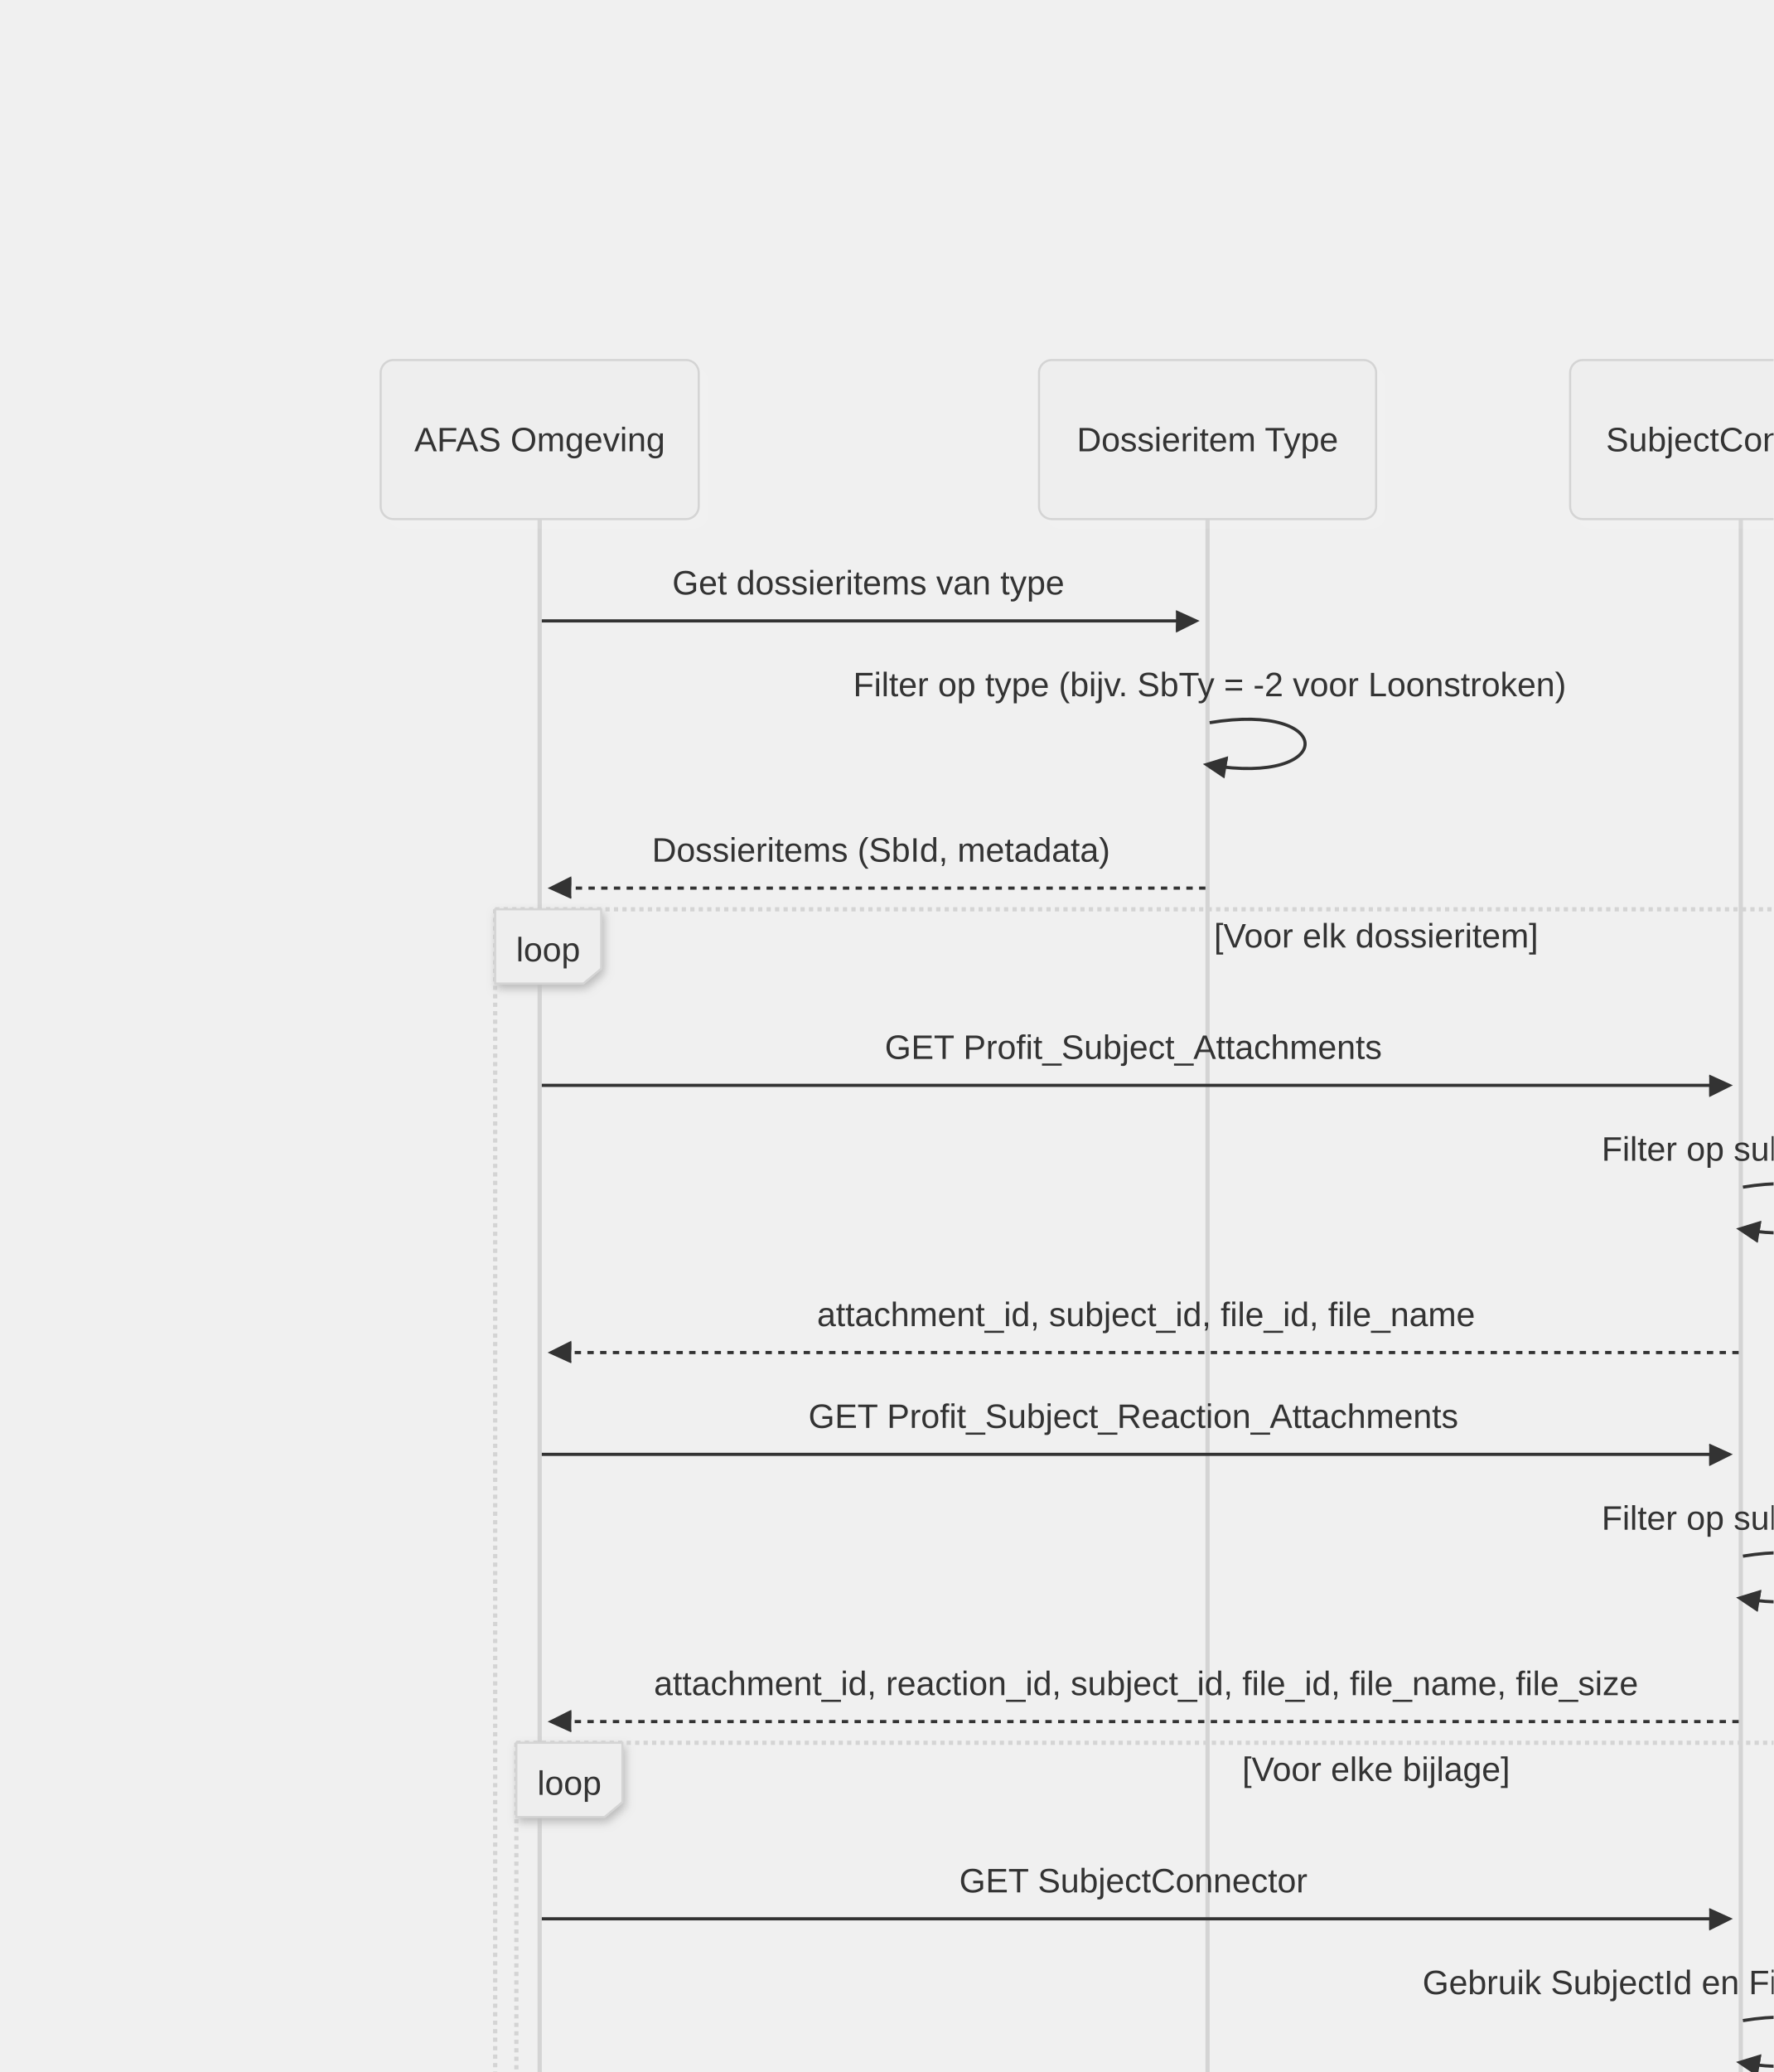
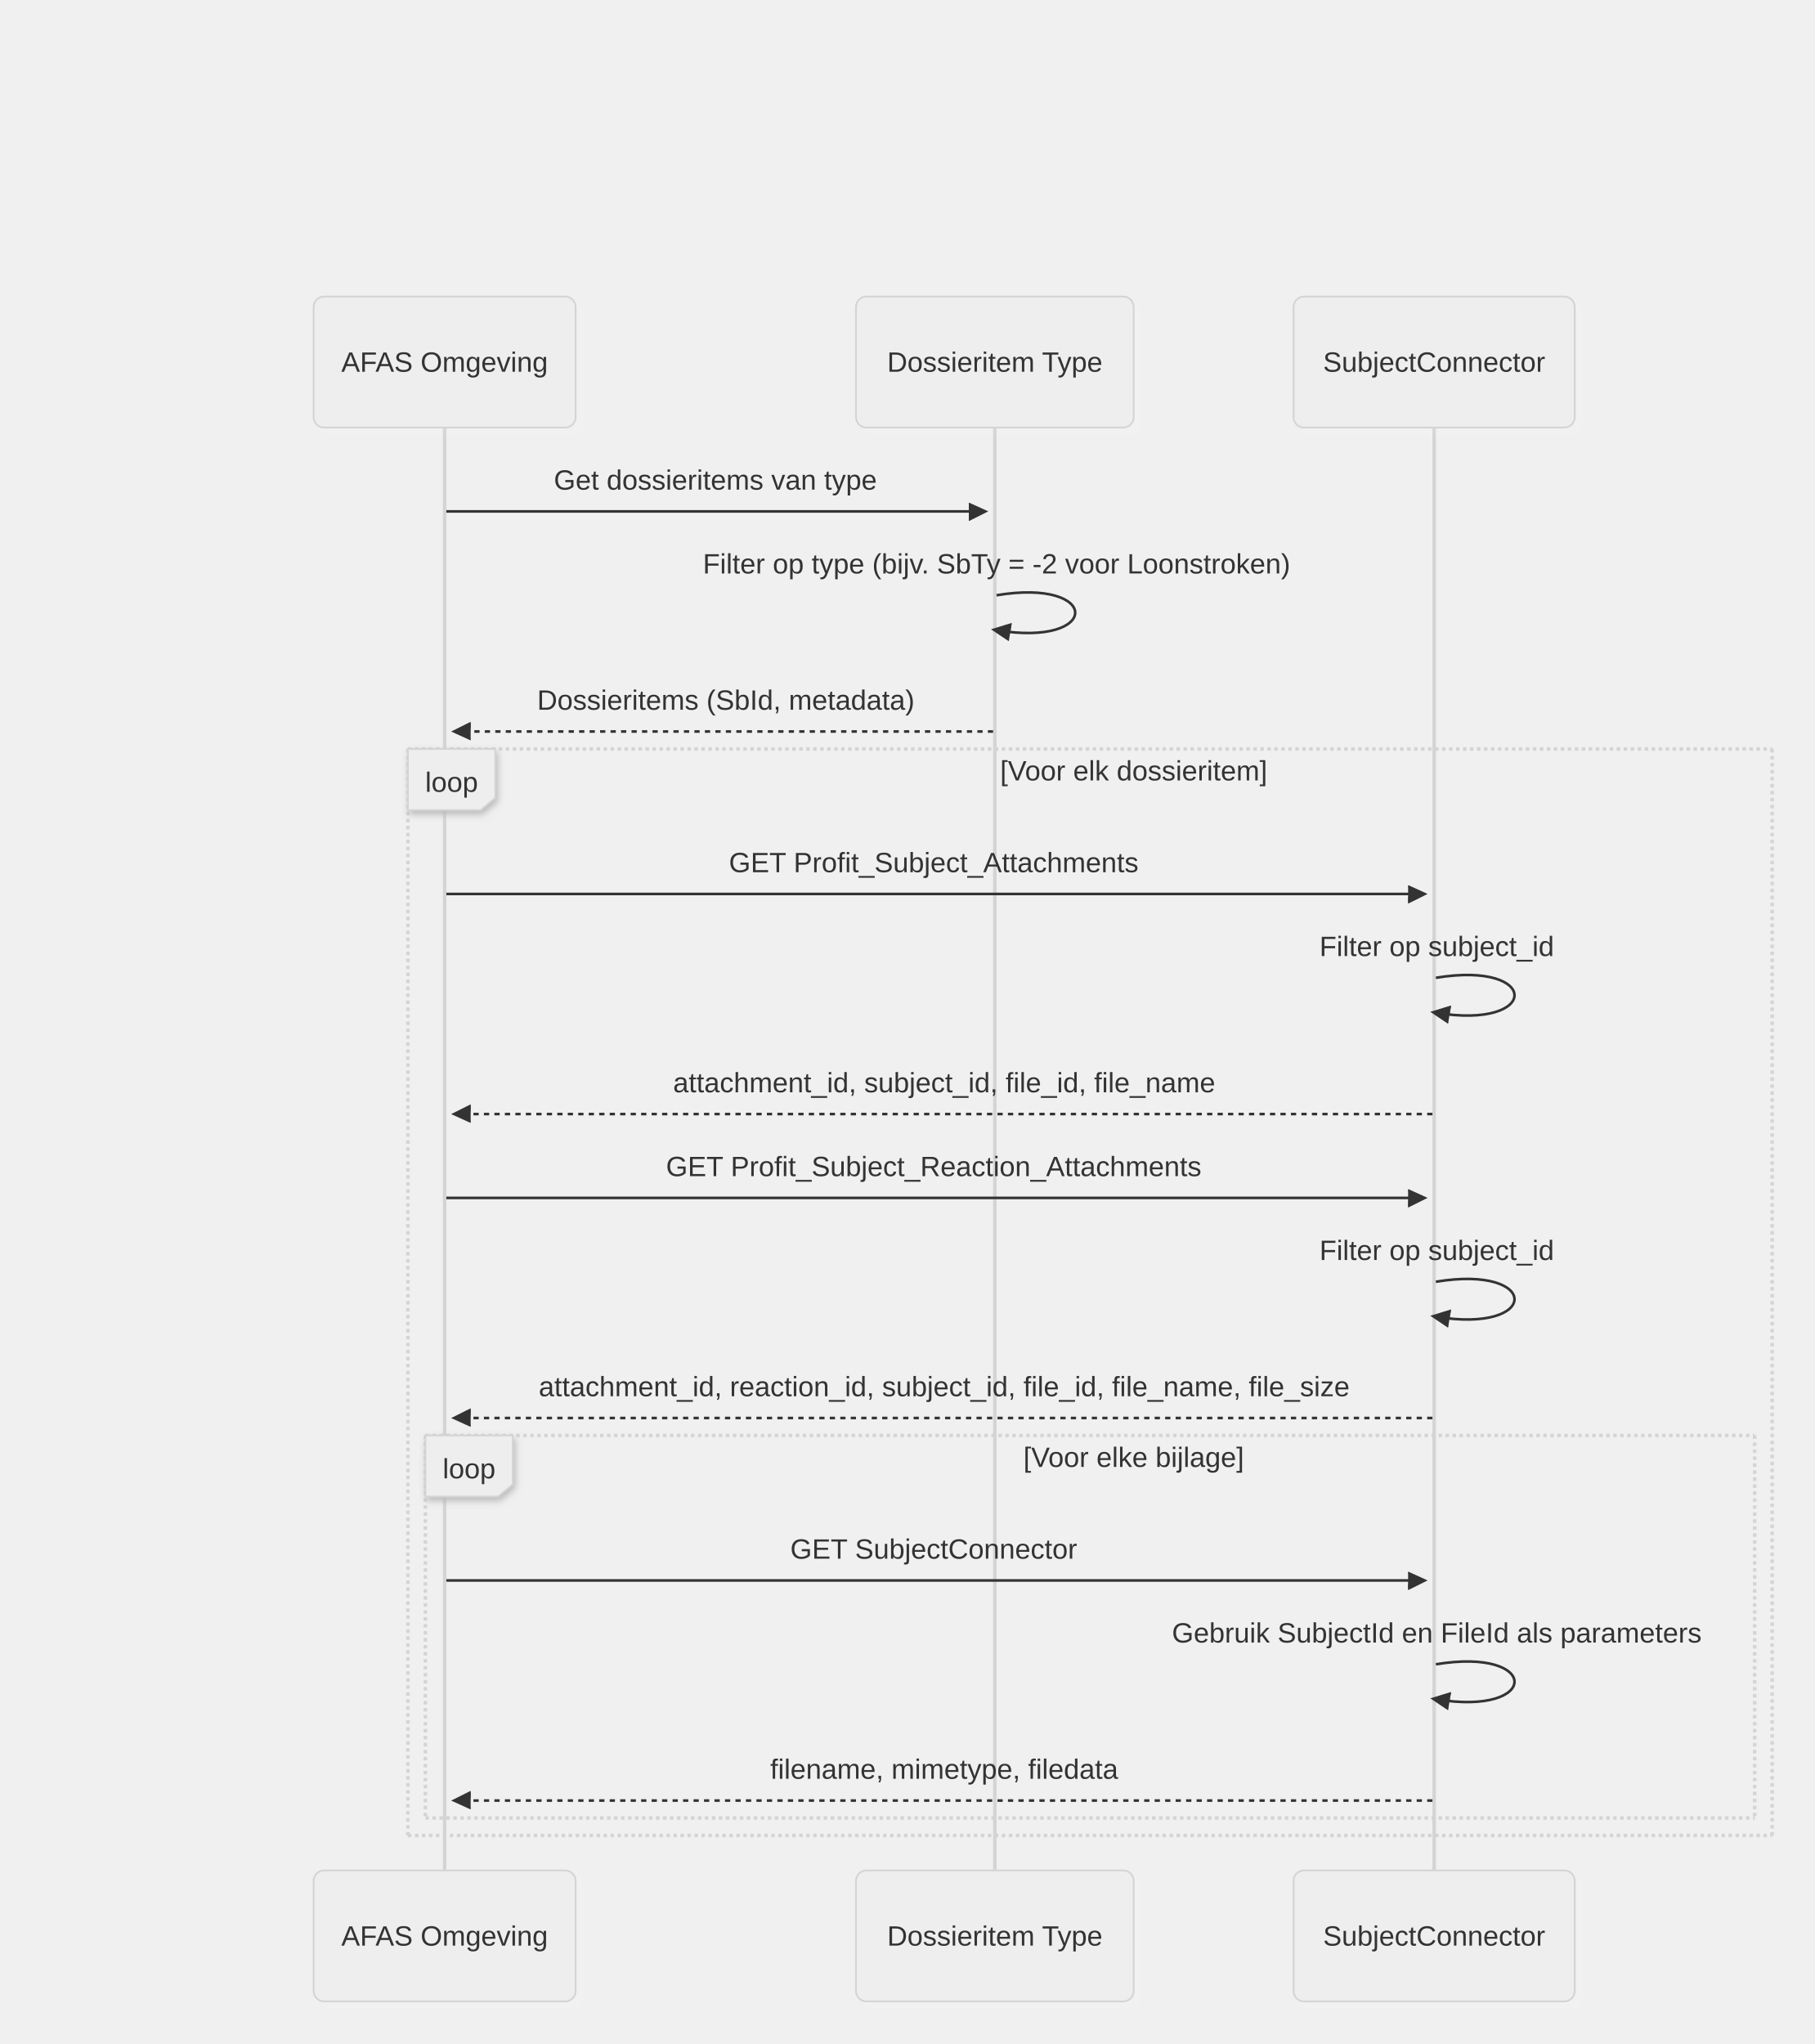
- <svg xmlns="http://www.w3.org/2000/svg" id="graph-22" width="100%" style="overflow: hidden; max-width: 100%; touch-action: none; user-select: none; -webkit-user-drag: none; -webkit-tap-highlight-color: rgba(0, 0, 0, 0); background-color: rgb(255, 255, 255);" role="graphics-document document" aria-roledescription="sequence" height="100%">
+ <svg xmlns="http://www.w3.org/2000/svg" id="graph-22" width="887" height="999" viewBox="0 0 887 999" style="overflow: hidden; max-width: 100%; height: auto; touch-action: none; user-select: none; -webkit-user-drag: none; -webkit-tap-highlight-color: rgba(0, 0, 0, 0); background-color: rgb(255, 255, 255);" role="graphics-document document" aria-roledescription="sequence">
  <defs>
    <symbol id="graph-22-computer" width="24" height="24">
      <path transform="scale(.5)" d="M2 2v13h20v-13h-20zm18 11h-16v-9h16v9zm-10.228 6l.466-1h3.524l.467 1h-4.457zm14.228 3h-24l2-6h2.104l-1.33 4h18.45l-1.297-4h2.073l2 6zm-5-10h-14v-7h14v7z" />
    </symbol>
  </defs>
  <defs>
    <symbol id="graph-22-database" fill-rule="evenodd" clip-rule="evenodd">
      <path transform="scale(.5)" d="M12.258.001l.256.004.255.005.253.008.251.01.249.012.247.015.246.016.242.019.241.02.239.023.236.024.233.027.231.028.229.031.225.032.223.034.22.036.217.038.214.04.211.041.208.043.205.045.201.046.198.048.194.05.191.051.187.053.183.054.18.056.175.057.172.059.168.06.163.061.16.063.155.064.15.066.074.033.073.033.071.034.07.034.069.035.068.035.067.035.066.035.064.036.064.036.062.036.06.036.06.037.058.037.058.037.055.038.055.038.053.038.052.038.051.039.05.039.048.039.047.039.045.04.044.04.043.04.041.04.04.041.039.041.037.041.036.041.034.041.033.042.032.042.03.042.029.042.027.042.026.043.024.043.023.043.021.043.02.043.018.044.017.043.015.044.013.044.012.044.011.045.009.044.007.045.006.045.004.045.002.045.001.045v17l-.001.045-.002.045-.004.045-.006.045-.007.045-.009.044-.011.045-.012.044-.013.044-.015.044-.017.043-.018.044-.02.043-.021.043-.023.043-.024.043-.026.043-.027.042-.029.042-.03.042-.032.042-.033.042-.034.041-.036.041-.037.041-.039.041-.04.041-.041.04-.043.04-.044.04-.045.04-.047.039-.048.039-.05.039-.051.039-.052.038-.053.038-.055.038-.055.038-.058.037-.058.037-.06.037-.06.036-.062.036-.064.036-.064.036-.066.035-.067.035-.068.035-.069.035-.07.034-.071.034-.073.033-.074.033-.15.066-.155.064-.16.063-.163.061-.168.06-.172.059-.175.057-.18.056-.183.054-.187.053-.191.051-.194.05-.198.048-.201.046-.205.045-.208.043-.211.041-.214.04-.217.038-.22.036-.223.034-.225.032-.229.031-.231.028-.233.027-.236.024-.239.023-.241.02-.242.019-.246.016-.247.015-.249.012-.251.01-.253.008-.255.005-.256.004-.258.001-.258-.001-.256-.004-.255-.005-.253-.008-.251-.01-.249-.012-.247-.015-.245-.016-.243-.019-.241-.02-.238-.023-.236-.024-.234-.027-.231-.028-.228-.031-.226-.032-.223-.034-.22-.036-.217-.038-.214-.04-.211-.041-.208-.043-.204-.045-.201-.046-.198-.048-.195-.05-.19-.051-.187-.053-.184-.054-.179-.056-.176-.057-.172-.059-.167-.06-.164-.061-.159-.063-.155-.064-.151-.066-.074-.033-.072-.033-.072-.034-.07-.034-.069-.035-.068-.035-.067-.035-.066-.035-.064-.036-.063-.036-.062-.036-.061-.036-.06-.037-.058-.037-.057-.037-.056-.038-.055-.038-.053-.038-.052-.038-.051-.039-.049-.039-.049-.039-.046-.039-.046-.04-.044-.04-.043-.04-.041-.04-.04-.041-.039-.041-.037-.041-.036-.041-.034-.041-.033-.042-.032-.042-.03-.042-.029-.042-.027-.042-.026-.043-.024-.043-.023-.043-.021-.043-.02-.043-.018-.044-.017-.043-.015-.044-.013-.044-.012-.044-.011-.045-.009-.044-.007-.045-.006-.045-.004-.045-.002-.045-.001-.045v-17l.001-.045.002-.045.004-.045.006-.045.007-.045.009-.044.011-.045.012-.044.013-.044.015-.044.017-.043.018-.044.02-.043.021-.043.023-.043.024-.043.026-.043.027-.042.029-.042.03-.042.032-.042.033-.042.034-.041.036-.041.037-.041.039-.041.04-.041.041-.04.043-.04.044-.04.046-.04.046-.039.049-.039.049-.039.051-.039.052-.038.053-.038.055-.038.056-.038.057-.037.058-.037.06-.037.061-.036.062-.036.063-.036.064-.036.066-.035.067-.035.068-.035.069-.035.07-.034.072-.034.072-.033.074-.033.151-.066.155-.064.159-.063.164-.061.167-.06.172-.059.176-.057.179-.056.184-.054.187-.053.19-.051.195-.05.198-.048.201-.046.204-.045.208-.043.211-.041.214-.04.217-.038.22-.036.223-.034.226-.032.228-.031.231-.028.234-.027.236-.024.238-.023.241-.02.243-.019.245-.016.247-.015.249-.012.251-.01.253-.008.255-.005.256-.004.258-.001.258.001zm-9.258 20.499v.01l.001.021.003.021.004.022.005.021.006.022.007.022.009.023.01.022.011.023.012.023.013.023.015.023.016.024.017.023.018.024.019.024.021.024.022.025.023.024.024.025.052.049.056.05.061.051.066.051.07.051.075.051.079.052.084.052.088.052.092.052.097.052.102.051.105.052.11.052.114.051.119.051.123.051.127.05.131.05.135.05.139.048.144.049.147.047.152.047.155.047.16.045.163.045.167.043.171.043.176.041.178.041.183.039.187.039.19.037.194.035.197.035.202.033.204.031.209.03.212.029.216.027.219.025.222.024.226.021.23.02.233.018.236.016.24.015.243.012.246.01.249.008.253.005.256.004.259.001.26-.001.257-.004.254-.005.25-.008.247-.011.244-.012.241-.014.237-.016.233-.018.231-.021.226-.021.224-.024.22-.026.216-.027.212-.028.21-.031.205-.031.202-.034.198-.034.194-.036.191-.037.187-.039.183-.04.179-.04.175-.042.172-.043.168-.044.163-.045.16-.046.155-.046.152-.047.148-.048.143-.049.139-.049.136-.05.131-.05.126-.05.123-.051.118-.052.114-.051.11-.052.106-.052.101-.052.096-.052.092-.052.088-.053.083-.051.079-.052.074-.052.07-.051.065-.051.06-.051.056-.05.051-.05.023-.024.023-.025.021-.024.02-.024.019-.024.018-.024.017-.024.015-.023.014-.024.013-.023.012-.023.01-.023.01-.022.008-.022.006-.022.006-.022.004-.022.004-.021.001-.021.001-.021v-4.127l-.077.055-.08.053-.083.054-.085.053-.087.052-.09.052-.093.051-.095.05-.097.05-.1.049-.102.049-.105.048-.106.047-.109.047-.111.046-.114.045-.115.045-.118.044-.12.043-.122.042-.124.042-.126.041-.128.04-.13.04-.132.038-.134.038-.135.037-.138.037-.139.035-.142.035-.143.034-.144.033-.147.032-.148.031-.15.03-.151.03-.153.029-.154.027-.156.027-.158.026-.159.025-.161.024-.162.023-.163.022-.165.021-.166.02-.167.019-.169.018-.169.017-.171.016-.173.015-.173.014-.175.013-.175.012-.177.011-.178.01-.179.008-.179.008-.181.006-.182.005-.182.004-.184.003-.184.002h-.37l-.184-.002-.184-.003-.182-.004-.182-.005-.181-.006-.179-.008-.179-.008-.178-.01-.176-.011-.176-.012-.175-.013-.173-.014-.172-.015-.171-.016-.17-.017-.169-.018-.167-.019-.166-.02-.165-.021-.163-.022-.162-.023-.161-.024-.159-.025-.157-.026-.156-.027-.155-.027-.153-.029-.151-.03-.15-.03-.148-.031-.146-.032-.145-.033-.143-.034-.141-.035-.14-.035-.137-.037-.136-.037-.134-.038-.132-.038-.13-.04-.128-.04-.126-.041-.124-.042-.122-.042-.12-.044-.117-.043-.116-.045-.113-.045-.112-.046-.109-.047-.106-.047-.105-.048-.102-.049-.1-.049-.097-.05-.095-.05-.093-.052-.09-.051-.087-.052-.085-.053-.083-.054-.08-.054-.077-.054v4.127zm0-5.654v.011l.001.021.003.021.004.021.005.022.006.022.007.022.009.022.01.022.011.023.012.023.013.023.015.024.016.023.017.024.018.024.019.024.021.024.022.024.023.025.024.024.052.05.056.05.061.05.066.051.07.051.075.052.079.051.084.052.088.052.092.052.097.052.102.052.105.052.11.051.114.051.119.052.123.05.127.051.131.05.135.049.139.049.144.048.147.048.152.047.155.046.16.045.163.045.167.044.171.042.176.042.178.04.183.04.187.038.19.037.194.036.197.034.202.033.204.032.209.03.212.028.216.027.219.025.222.024.226.022.23.02.233.018.236.016.24.014.243.012.246.01.249.008.253.006.256.003.259.001.26-.001.257-.003.254-.006.25-.008.247-.01.244-.012.241-.015.237-.016.233-.018.231-.02.226-.022.224-.024.22-.025.216-.027.212-.029.21-.03.205-.032.202-.033.198-.035.194-.036.191-.037.187-.039.183-.039.179-.041.175-.042.172-.043.168-.044.163-.045.16-.045.155-.047.152-.047.148-.048.143-.048.139-.05.136-.049.131-.05.126-.051.123-.051.118-.051.114-.052.11-.052.106-.052.101-.052.096-.052.092-.052.088-.052.083-.052.079-.052.074-.051.07-.052.065-.051.06-.05.056-.051.051-.049.023-.025.023-.024.021-.025.02-.024.019-.024.018-.024.017-.024.015-.023.014-.023.013-.024.012-.022.01-.023.01-.023.008-.022.006-.022.006-.022.004-.021.004-.022.001-.021.001-.021v-4.139l-.077.054-.08.054-.083.054-.085.052-.087.053-.09.051-.093.051-.095.051-.097.05-.1.049-.102.049-.105.048-.106.047-.109.047-.111.046-.114.045-.115.044-.118.044-.12.044-.122.042-.124.042-.126.041-.128.04-.13.039-.132.039-.134.038-.135.037-.138.036-.139.036-.142.035-.143.033-.144.033-.147.033-.148.031-.15.03-.151.03-.153.028-.154.028-.156.027-.158.026-.159.025-.161.024-.162.023-.163.022-.165.021-.166.02-.167.019-.169.018-.169.017-.171.016-.173.015-.173.014-.175.013-.175.012-.177.011-.178.009-.179.009-.179.007-.181.007-.182.005-.182.004-.184.003-.184.002h-.37l-.184-.002-.184-.003-.182-.004-.182-.005-.181-.007-.179-.007-.179-.009-.178-.009-.176-.011-.176-.012-.175-.013-.173-.014-.172-.015-.171-.016-.17-.017-.169-.018-.167-.019-.166-.02-.165-.021-.163-.022-.162-.023-.161-.024-.159-.025-.157-.026-.156-.027-.155-.028-.153-.028-.151-.03-.15-.03-.148-.031-.146-.033-.145-.033-.143-.033-.141-.035-.14-.036-.137-.036-.136-.037-.134-.038-.132-.039-.13-.039-.128-.04-.126-.041-.124-.042-.122-.043-.12-.043-.117-.044-.116-.044-.113-.046-.112-.046-.109-.046-.106-.047-.105-.048-.102-.049-.1-.049-.097-.05-.095-.051-.093-.051-.09-.051-.087-.053-.085-.052-.083-.054-.08-.054-.077-.054v4.139zm0-5.666v.011l.001.02.003.022.004.021.005.022.006.021.007.022.009.023.01.022.011.023.012.023.013.023.015.023.016.024.017.024.018.023.019.024.021.025.022.024.023.024.024.025.052.05.056.05.061.05.066.051.07.051.075.052.079.051.084.052.088.052.092.052.097.052.102.052.105.051.11.052.114.051.119.051.123.051.127.05.131.05.135.05.139.049.144.048.147.048.152.047.155.046.16.045.163.045.167.043.171.043.176.042.178.04.183.04.187.038.19.037.194.036.197.034.202.033.204.032.209.03.212.028.216.027.219.025.222.024.226.021.23.02.233.018.236.017.24.014.243.012.246.01.249.008.253.006.256.003.259.001.26-.001.257-.003.254-.006.25-.008.247-.01.244-.013.241-.014.237-.016.233-.018.231-.02.226-.022.224-.024.22-.025.216-.027.212-.029.21-.03.205-.032.202-.033.198-.035.194-.036.191-.037.187-.039.183-.039.179-.041.175-.042.172-.043.168-.044.163-.045.16-.045.155-.047.152-.047.148-.048.143-.049.139-.049.136-.049.131-.051.126-.05.123-.051.118-.052.114-.051.11-.052.106-.052.101-.052.096-.052.092-.052.088-.052.083-.052.079-.052.074-.052.07-.051.065-.051.06-.051.056-.05.051-.049.023-.025.023-.025.021-.024.02-.024.019-.024.018-.024.017-.024.015-.023.014-.024.013-.023.012-.023.01-.022.01-.023.008-.022.006-.022.006-.022.004-.022.004-.021.001-.021.001-.021v-4.153l-.077.054-.08.054-.083.053-.085.053-.087.053-.09.051-.093.051-.095.051-.097.05-.1.049-.102.048-.105.048-.106.048-.109.046-.111.046-.114.046-.115.044-.118.044-.12.043-.122.043-.124.042-.126.041-.128.04-.13.039-.132.039-.134.038-.135.037-.138.036-.139.036-.142.034-.143.034-.144.033-.147.032-.148.032-.15.03-.151.03-.153.028-.154.028-.156.027-.158.026-.159.024-.161.024-.162.023-.163.023-.165.021-.166.02-.167.019-.169.018-.169.017-.171.016-.173.015-.173.014-.175.013-.175.012-.177.01-.178.01-.179.009-.179.007-.181.006-.182.006-.182.004-.184.003-.184.001-.185.001-.185-.001-.184-.001-.184-.003-.182-.004-.182-.006-.181-.006-.179-.007-.179-.009-.178-.01-.176-.01-.176-.012-.175-.013-.173-.014-.172-.015-.171-.016-.17-.017-.169-.018-.167-.019-.166-.02-.165-.021-.163-.023-.162-.023-.161-.024-.159-.024-.157-.026-.156-.027-.155-.028-.153-.028-.151-.03-.15-.03-.148-.032-.146-.032-.145-.033-.143-.034-.141-.034-.14-.036-.137-.036-.136-.037-.134-.038-.132-.039-.13-.039-.128-.041-.126-.041-.124-.041-.122-.043-.12-.043-.117-.044-.116-.044-.113-.046-.112-.046-.109-.046-.106-.048-.105-.048-.102-.048-.1-.05-.097-.049-.095-.051-.093-.051-.09-.052-.087-.052-.085-.053-.083-.053-.08-.054-.077-.054v4.153zm8.74-8.179l-.257.004-.254.005-.25.008-.247.011-.244.012-.241.014-.237.016-.233.018-.231.021-.226.022-.224.023-.22.026-.216.027-.212.028-.21.031-.205.032-.202.033-.198.034-.194.036-.191.038-.187.038-.183.04-.179.041-.175.042-.172.043-.168.043-.163.045-.16.046-.155.046-.152.048-.148.048-.143.048-.139.049-.136.05-.131.05-.126.051-.123.051-.118.051-.114.052-.11.052-.106.052-.101.052-.096.052-.092.052-.088.052-.083.052-.079.052-.074.051-.07.052-.065.051-.06.05-.056.05-.051.05-.023.025-.023.024-.021.024-.02.025-.019.024-.018.024-.017.023-.015.024-.014.023-.013.023-.012.023-.01.023-.01.022-.008.022-.006.023-.006.021-.004.022-.004.021-.001.021-.001.021.001.021.001.021.004.021.004.022.006.021.006.023.008.022.01.022.01.023.012.023.013.023.014.023.015.024.017.023.018.024.019.024.02.025.021.024.023.024.023.025.051.05.056.05.06.05.065.051.07.052.074.051.079.052.083.052.088.052.092.052.096.052.101.052.106.052.11.052.114.052.118.051.123.051.126.051.131.05.136.05.139.049.143.048.148.048.152.048.155.046.16.046.163.045.168.043.172.043.175.042.179.041.183.04.187.038.191.038.194.036.198.034.202.033.205.032.21.031.212.028.216.027.22.026.224.023.226.022.231.021.233.018.237.016.241.014.244.012.247.011.25.008.254.005.257.004.26.001.26-.001.257-.004.254-.005.25-.008.247-.011.244-.012.241-.014.237-.016.233-.018.231-.021.226-.022.224-.023.22-.026.216-.027.212-.028.21-.031.205-.032.202-.033.198-.034.194-.036.191-.038.187-.038.183-.04.179-.041.175-.042.172-.043.168-.043.163-.045.16-.046.155-.046.152-.048.148-.048.143-.048.139-.049.136-.05.131-.05.126-.051.123-.051.118-.051.114-.052.11-.052.106-.052.101-.052.096-.052.092-.052.088-.052.083-.052.079-.052.074-.051.07-.052.065-.051.06-.05.056-.05.051-.05.023-.025.023-.024.021-.024.02-.025.019-.024.018-.024.017-.023.015-.024.014-.023.013-.023.012-.023.01-.023.01-.022.008-.022.006-.023.006-.021.004-.022.004-.021.001-.021.001-.021-.001-.021-.001-.021-.004-.021-.004-.022-.006-.021-.006-.023-.008-.022-.01-.022-.01-.023-.012-.023-.013-.023-.014-.023-.015-.024-.017-.023-.018-.024-.019-.024-.02-.025-.021-.024-.023-.024-.023-.025-.051-.05-.056-.05-.06-.05-.065-.051-.07-.052-.074-.051-.079-.052-.083-.052-.088-.052-.092-.052-.096-.052-.101-.052-.106-.052-.11-.052-.114-.052-.118-.051-.123-.051-.126-.051-.131-.05-.136-.05-.139-.049-.143-.048-.148-.048-.152-.048-.155-.046-.16-.046-.163-.045-.168-.043-.172-.043-.175-.042-.179-.041-.183-.04-.187-.038-.191-.038-.194-.036-.198-.034-.202-.033-.205-.032-.21-.031-.212-.028-.216-.027-.22-.026-.224-.023-.226-.022-.231-.021-.233-.018-.237-.016-.241-.014-.244-.012-.247-.011-.25-.008-.254-.005-.257-.004-.26-.001-.26.001z" />
    </symbol>
  </defs>
  <defs>
    <symbol id="graph-22-clock" width="24" height="24">
      <path transform="scale(.5)" d="M12 2c5.514 0 10 4.486 10 10s-4.486 10-10 10-10-4.486-10-10 4.486-10 10-10zm0-2c-6.627 0-12 5.373-12 12s5.373 12 12 12 12-5.373 12-12-5.373-12-12-12zm5.848 12.459c.202.038.202.333.001.372-1.907.361-6.045 1.111-6.547 1.111-.719 0-1.301-.582-1.301-1.301 0-.512.77-5.447 1.125-7.445.034-.192.312-.181.343.014l.985 6.238 5.394 1.011z" />
    </symbol>
  </defs>
  <defs>
    <marker id="graph-22-arrowhead" refX="7.9" refY="5" markerUnits="userSpaceOnUse" markerWidth="12" markerHeight="12" orient="auto-start-reverse">
      <path d="M -1 0 L 10 5 L 0 10 z" />
    </marker>
  </defs>
  <defs>
    <marker id="graph-22-crosshead" markerWidth="15" markerHeight="8" orient="auto" refX="4" refY="4.5">
      <path fill="none" stroke="#000000" stroke-width="1pt" d="M 1,2 L 6,7 M 6,2 L 1,7" style="stroke-dasharray: 0, 0;" />
    </marker>
  </defs>
  <defs>
    <marker id="graph-22-filled-head" refX="15.5" refY="7" markerWidth="20" markerHeight="28" orient="auto">
      <path d="M 18,7 L9,13 L14,7 L9,1 Z" />
    </marker>
  </defs>
  <defs>
    <marker id="graph-22-sequencenumber" refX="15" refY="15" markerWidth="60" markerHeight="40" orient="auto">
      <circle cx="15" cy="15" r="6" />
    </marker>
  </defs>
  <defs>
    <marker id="graph-22-solidTopArrowHead" refX="7.9" refY="7.25" markerUnits="userSpaceOnUse" markerWidth="12" markerHeight="12" orient="auto-start-reverse">
      <path d="M 0 0 L 10 8 L 0 8 z" />
    </marker>
  </defs>
  <defs>
    <marker id="graph-22-solidBottomArrowHead" refX="7.9" refY="0.75" markerUnits="userSpaceOnUse" markerWidth="12" markerHeight="12" orient="auto-start-reverse">
      <path d="M 0 0 L 10 0 L 0 8 z" />
    </marker>
  </defs>
  <defs>
    <marker id="graph-22-stickTopArrowHead" refX="7.5" refY="7" markerUnits="userSpaceOnUse" markerWidth="12" markerHeight="12" orient="auto-start-reverse">
      <path d="M 0 0 L 7 7" stroke="black" stroke-width="1.5" fill="none" />
    </marker>
  </defs>
  <defs>
    <marker id="graph-22-stickBottomArrowHead" refX="7.5" refY="0" markerUnits="userSpaceOnUse" markerWidth="12" markerHeight="12" orient="auto-start-reverse">
      <path d="M 0 7 L 7 0" stroke="black" stroke-width="1.5" fill="none" />
    </marker>
  </defs>
  <defs>
    <filter id="graph-22-drop-shadow" height="130%" width="130%">
      <feDropShadow dx="4" dy="4" stdDeviation="0" flood-opacity="0.06" flood-color="#FFFFFF" />
    </filter>
  </defs>
  <g id="viewport-20261005055742310" class="svg-pan-zoom_viewport" transform="matrix(0.8537511,0,0,0.8537511,153.284,144.9371)" style="transform: matrix(0.853751, 0, 0, 0.853751, 153.284, 144.937);">
    <g>
      <rect x="561" y="901" fill="#eaeaea" stroke="#666" width="161" height="75" name="C" rx="6" ry="6" class="actor actor-bottom" data-look="neo" filter="url(#graph-22-drop-shadow)" />
      <text x="641.5" y="938.5" dominant-baseline="central" alignment-baseline="central" class="actor actor-box" style="text-anchor: middle; font-size: 16px; font-weight: 400;">
        <tspan x="641.5" dy="0">SubjectConnector</tspan>
      </text>
    </g>
    <g>
      <rect x="310.5" y="901" fill="#eaeaea" stroke="#666" width="159" height="75" name="D" rx="6" ry="6" class="actor actor-bottom" data-look="neo" filter="url(#graph-22-drop-shadow)" />
      <text x="390" y="938.5" dominant-baseline="central" alignment-baseline="central" class="actor actor-box" style="text-anchor: middle; font-size: 16px; font-weight: 400;">
        <tspan x="390" dy="0">Dossieritem Type</tspan>
      </text>
    </g>
    <g>
      <rect x="0" y="901" fill="#eaeaea" stroke="#666" width="150" height="75" name="A" rx="6" ry="6" class="actor actor-bottom" data-look="neo" filter="url(#graph-22-drop-shadow)" />
      <text x="75" y="938.5" dominant-baseline="central" alignment-baseline="central" class="actor actor-box" style="text-anchor: middle; font-size: 16px; font-weight: 400;">
        <tspan x="75" dy="0">AFAS Omgeving</tspan>
      </text>
    </g>
    <g>
      <line id="actor72" x1="641.5" y1="75" x2="641.5" y2="901" class="actor-line 200" stroke-width="0.5px" stroke="#999" name="C" data-et="life-line" data-id="C" />
      <g id="root-72" data-look="neo" data-et="participant" data-type="participant" data-id="C">
        <rect x="561" y="0" fill="#eaeaea" stroke="#666" width="161" height="75" name="C" rx="6" ry="6" class="actor actor-top" data-look="neo" filter="url(#graph-22-drop-shadow)" />
        <text x="641.5" y="37.5" dominant-baseline="central" alignment-baseline="central" class="actor actor-box" style="text-anchor: middle; font-size: 16px; font-weight: 400;">
          <tspan x="641.5" dy="0">SubjectConnector</tspan>
        </text>
      </g>
    </g>
    <g>
      <line id="actor71" x1="390" y1="75" x2="390" y2="901" class="actor-line 200" stroke-width="0.5px" stroke="#999" name="D" data-et="life-line" data-id="D" />
      <g id="root-71" data-look="neo" data-et="participant" data-type="participant" data-id="D">
        <rect x="310.5" y="0" fill="#eaeaea" stroke="#666" width="159" height="75" name="D" rx="6" ry="6" class="actor actor-top" data-look="neo" filter="url(#graph-22-drop-shadow)" />
        <text x="390" y="37.5" dominant-baseline="central" alignment-baseline="central" class="actor actor-box" style="text-anchor: middle; font-size: 16px; font-weight: 400;">
          <tspan x="390" dy="0">Dossieritem Type</tspan>
        </text>
      </g>
    </g>
    <g>
      <line id="actor70" x1="75" y1="75" x2="75" y2="901" class="actor-line 200" stroke-width="0.5px" stroke="#999" name="A" data-et="life-line" data-id="A" />
      <g id="root-70" data-look="neo" data-et="participant" data-type="participant" data-id="A">
        <rect x="0" y="0" fill="#eaeaea" stroke="#666" width="150" height="75" name="A" rx="6" ry="6" class="actor actor-top" data-look="neo" filter="url(#graph-22-drop-shadow)" />
        <text x="75" y="37.5" dominant-baseline="central" alignment-baseline="central" class="actor actor-box" style="text-anchor: middle; font-size: 16px; font-weight: 400;">
          <tspan x="75" dy="0">AFAS Omgeving</tspan>
        </text>
      </g>
    </g>
    <style>#graph-22{font-family:"trebuchet ms",verdana,arial,sans-serif;font-size:16px;fill:#000000;}@keyframes edge-animation-frame{from{stroke-dashoffset:0;}}@keyframes dash{to{stroke-dashoffset:0;}}#graph-22 .edge-animation-slow{stroke-dasharray:9,5!important;stroke-dashoffset:900;animation:dash 50s linear infinite;stroke-linecap:round;}#graph-22 .edge-animation-fast{stroke-dasharray:9,5!important;stroke-dashoffset:900;animation:dash 20s linear infinite;stroke-linecap:round;}#graph-22 .error-icon{fill:#552222;}#graph-22 .error-text{fill:#552222;stroke:#552222;}#graph-22 .edge-thickness-normal{stroke-width:1px;}#graph-22 .edge-thickness-thick{stroke-width:3.5px;}#graph-22 .edge-pattern-solid{stroke-dasharray:0;}#graph-22 .edge-thickness-invisible{stroke-width:0;fill:none;}#graph-22 .edge-pattern-dashed{stroke-dasharray:3;}#graph-22 .edge-pattern-dotted{stroke-dasharray:2;}#graph-22 .marker{fill:#666;stroke:#666;}#graph-22 .marker.cross{stroke:#666;}#graph-22 svg{font-family:"trebuchet ms",verdana,arial,sans-serif;font-size:16px;}#graph-22 p{margin:0;}#graph-22 .actor{stroke:hsl(0, 0%, 83%);fill:#eee;stroke-width:1;}#graph-22 rect.actor.outer-path[data-look="neo"]{filter:drop-shadow( 1px 2px 2px rgba(185,185,185,1));}#graph-22 rect.note[data-look="neo"]{stroke:#999;fill:#666;filter:drop-shadow( 1px 2px 2px rgba(185,185,185,1));}#graph-22 text.actor&gt;tspan{fill:#333;stroke:none;}#graph-22 .actor-line{stroke:hsl(0, 0%, 83%);}#graph-22 .innerArc{stroke-width:1.5;stroke-dasharray:none;}#graph-22 .messageLine0{stroke-width:1.5;stroke-dasharray:none;stroke:#333;}#graph-22 .messageLine1{stroke-width:1.5;stroke-dasharray:2,2;stroke:#333;}#graph-22 [id$="-arrowhead"] path{fill:#333;stroke:#333;}#graph-22 .sequenceNumber{fill:white;}#graph-22 [id$="-sequencenumber"]{fill:#333;}#graph-22 [id$="-crosshead"] path{fill:#333;stroke:#333;}#graph-22 .messageText{fill:#333;stroke:none;}#graph-22 .labelBox{stroke:hsl(0, 0%, 83%);fill:#eee;filter:drop-shadow( 1px 2px 2px rgba(185,185,185,1));}#graph-22 .labelText,#graph-22 .labelText&gt;tspan{fill:#333;stroke:none;}#graph-22 .loopText,#graph-22 .loopText&gt;tspan{fill:#333;stroke:none;}#graph-22 .sectionTitle,#graph-22 .sectionTitle&gt;tspan{fill:#333;stroke:none;}#graph-22 .loopLine{stroke-width:2px;stroke-dasharray:2,2;stroke:hsl(0, 0%, 83%);fill:hsl(0, 0%, 83%);}#graph-22 .note{stroke:#999;fill:#666;}#graph-22 .noteText,#graph-22 .noteText&gt;tspan{fill:#fff;stroke:none;}#graph-22 .activation0{fill:#f4f4f4;stroke:#666;}#graph-22 .activation1{fill:#f4f4f4;stroke:#666;}#graph-22 .activation2{fill:#f4f4f4;stroke:#666;}#graph-22 .actorPopupMenu{position:absolute;}#graph-22 .actorPopupMenuPanel{position:absolute;fill:#eee;box-shadow:0px 8px 16px 0px rgba(0,0,0,0.2);filter:drop-shadow(3px 5px 2px rgb(0 0 0 / 0.4));}#graph-22 .actor-man circle,#graph-22 line{fill:#eee;stroke-width:2px;}#graph-22 g rect.rect{filter:drop-shadow( 1px 2px 2px rgba(185,185,185,1));stroke:#999;}#graph-22 .node .neo-node{stroke:#999;}#graph-22 [data-look="neo"].node rect,#graph-22 [data-look="neo"].cluster rect,#graph-22 [data-look="neo"].node polygon{stroke:url(#graph-22-gradient);filter:drop-shadow( 1px 2px 2px rgba(185,185,185,1));}#graph-22 [data-look="neo"].swimlane.cluster rect{filter:none;}#graph-22 [data-look="neo"].node path{stroke:url(#graph-22-gradient);stroke-width:1px;}#graph-22 [data-look="neo"].node .outer-path{filter:drop-shadow( 1px 2px 2px rgba(185,185,185,1));}#graph-22 [data-look="neo"].node .neo-line path{stroke:#999;filter:none;}#graph-22 [data-look="neo"].node circle{stroke:url(#graph-22-gradient);filter:drop-shadow( 1px 2px 2px rgba(185,185,185,1));}#graph-22 [data-look="neo"].node circle .state-start{fill:#000000;}#graph-22 [data-look="neo"].icon-shape .icon{fill:url(#graph-22-gradient);filter:drop-shadow( 1px 2px 2px rgba(185,185,185,1));}#graph-22 [data-look="neo"].icon-shape .icon-neo path{stroke:url(#graph-22-gradient);filter:drop-shadow( 1px 2px 2px rgba(185,185,185,1));}#graph-22 :root{--mermaid-font-family:"trebuchet ms",verdana,arial,sans-serif;}</style>
    <g />
    <g data-et="control-structure" data-id="i14">
      <line x1="64" y1="652" x2="825" y2="652" class="loopLine" />
      <line x1="825" y1="652" x2="825" y2="871" class="loopLine" />
      <line x1="64" y1="871" x2="825" y2="871" class="loopLine" />
      <line x1="64" y1="652" x2="64" y2="871" class="loopLine" />
      <polygon points="64,652 114,652 114,680 105.6,687 64,687" class="labelBox" />
      <text x="89" y="672" text-anchor="middle" dominant-baseline="middle" alignment-baseline="middle" class="labelText" style="font-size: 16px; font-weight: 400;">loop</text>
      <text x="469.5" y="670" text-anchor="middle" class="loopText" style="font-size: 16px; font-weight: 400;">
        <tspan x="469.5">[Voor elke bijlage]</tspan>
      </text>
    </g>
    <g data-et="control-structure" data-id="i15">
      <line x1="54" y1="259" x2="835" y2="259" class="loopLine" />
      <line x1="835" y1="259" x2="835" y2="881" class="loopLine" />
      <line x1="54" y1="881" x2="835" y2="881" class="loopLine" />
      <line x1="54" y1="259" x2="54" y2="881" class="loopLine" />
      <polygon points="54,259 104,259 104,287 95.6,294 54,294" class="labelBox" />
      <text x="79" y="279" text-anchor="middle" dominant-baseline="middle" alignment-baseline="middle" class="labelText" style="font-size: 16px; font-weight: 400;">loop</text>
      <text x="469.5" y="277" text-anchor="middle" class="loopText" style="font-size: 16px; font-weight: 400;">
        <tspan x="469.5">[Voor elk dossieritem]</tspan>
      </text>
    </g>
    <text x="230" y="90" text-anchor="middle" dominant-baseline="middle" alignment-baseline="middle" class="messageText" dy="1em" style="font-size: 16px; font-weight: 400;">Get dossieritems van type</text>
    <line x1="76" y1="123" x2="383" y2="123" class="messageLine0" data-et="message" data-id="i0" data-from="A" data-to="D" stroke-width="2" stroke="none" marker-end="url(#graph-22-arrowhead)" style="fill: none;" />
    <text x="391" y="138" text-anchor="middle" dominant-baseline="middle" alignment-baseline="middle" class="messageText" dy="1em" style="font-size: 16px; font-weight: 400;">Filter op type (bijv. SbTy = -2 voor Loonstroken)</text>
    <path d="M 391,171 C 451,161 451,201 391,191" class="messageLine0" data-et="message" data-id="i1" data-from="D" data-to="D" stroke-width="2" stroke="none" marker-end="url(#graph-22-arrowhead)" style="fill: none;" />
    <text x="236" y="216" text-anchor="middle" dominant-baseline="middle" alignment-baseline="middle" class="messageText" dy="1em" style="font-size: 16px; font-weight: 400;">Dossieritems (SbId, metadata)</text>
    <line x1="389" y1="249" x2="82" y2="249" class="messageLine1" data-et="message" data-id="i2" data-from="D" data-to="A" stroke-width="2" stroke="none" marker-end="url(#graph-22-arrowhead)" style="stroke-dasharray: 3, 3; fill: none;" />
    <text x="355" y="309" text-anchor="middle" dominant-baseline="middle" alignment-baseline="middle" class="messageText" dy="1em" style="font-size: 16px; font-weight: 400;">GET Profit_Subject_Attachments</text>
    <line x1="76" y1="342" x2="634.5" y2="342" class="messageLine0" data-et="message" data-id="i4" data-from="A" data-to="C" stroke-width="2" stroke="none" marker-end="url(#graph-22-arrowhead)" style="fill: none;" />
    <text x="643" y="357" text-anchor="middle" dominant-baseline="middle" alignment-baseline="middle" class="messageText" dy="1em" style="font-size: 16px; font-weight: 400;">Filter op subject_id</text>
    <path d="M 642.5,390 C 702.5,380 702.5,420 642.5,410" class="messageLine0" data-et="message" data-id="i5" data-from="C" data-to="C" stroke-width="2" stroke="none" marker-end="url(#graph-22-arrowhead)" style="fill: none;" />
    <text x="361" y="435" text-anchor="middle" dominant-baseline="middle" alignment-baseline="middle" class="messageText" dy="1em" style="font-size: 16px; font-weight: 400;">attachment_id, subject_id, file_id, file_name</text>
    <line x1="640.5" y1="468" x2="82" y2="468" class="messageLine1" data-et="message" data-id="i6" data-from="C" data-to="A" stroke-width="2" stroke="none" marker-end="url(#graph-22-arrowhead)" style="stroke-dasharray: 3, 3; fill: none;" />
    <text x="355" y="483" text-anchor="middle" dominant-baseline="middle" alignment-baseline="middle" class="messageText" dy="1em" style="font-size: 16px; font-weight: 400;">GET Profit_Subject_Reaction_Attachments</text>
    <line x1="76" y1="516" x2="634.5" y2="516" class="messageLine0" data-et="message" data-id="i7" data-from="A" data-to="C" stroke-width="2" stroke="none" marker-end="url(#graph-22-arrowhead)" style="fill: none;" />
    <text x="643" y="531" text-anchor="middle" dominant-baseline="middle" alignment-baseline="middle" class="messageText" dy="1em" style="font-size: 16px; font-weight: 400;">Filter op subject_id</text>
    <path d="M 642.5,564 C 702.5,554 702.5,594 642.5,584" class="messageLine0" data-et="message" data-id="i8" data-from="C" data-to="C" stroke-width="2" stroke="none" marker-end="url(#graph-22-arrowhead)" style="fill: none;" />
    <text x="361" y="609" text-anchor="middle" dominant-baseline="middle" alignment-baseline="middle" class="messageText" dy="1em" style="font-size: 16px; font-weight: 400;">attachment_id, reaction_id, subject_id, file_id, file_name, file_size</text>
    <line x1="640.5" y1="642" x2="82" y2="642" class="messageLine1" data-et="message" data-id="i9" data-from="C" data-to="A" stroke-width="2" stroke="none" marker-end="url(#graph-22-arrowhead)" style="stroke-dasharray: 3, 3; fill: none;" />
    <text x="355" y="702" text-anchor="middle" dominant-baseline="middle" alignment-baseline="middle" class="messageText" dy="1em" style="font-size: 16px; font-weight: 400;">GET SubjectConnector</text>
    <line x1="76" y1="735" x2="634.5" y2="735" class="messageLine0" data-et="message" data-id="i11" data-from="A" data-to="C" stroke-width="2" stroke="none" marker-end="url(#graph-22-arrowhead)" style="fill: none;" />
    <text x="643" y="750" text-anchor="middle" dominant-baseline="middle" alignment-baseline="middle" class="messageText" dy="1em" style="font-size: 16px; font-weight: 400;">Gebruik SubjectId en FileId als parameters</text>
    <path d="M 642.5,783 C 702.5,773 702.5,813 642.5,803" class="messageLine0" data-et="message" data-id="i12" data-from="C" data-to="C" stroke-width="2" stroke="none" marker-end="url(#graph-22-arrowhead)" style="fill: none;" />
    <text x="361" y="828" text-anchor="middle" dominant-baseline="middle" alignment-baseline="middle" class="messageText" dy="1em" style="font-size: 16px; font-weight: 400;">filename, mimetype, filedata</text>
    <line x1="640.5" y1="861" x2="82" y2="861" class="messageLine1" data-et="message" data-id="i13" data-from="C" data-to="A" stroke-width="2" stroke="none" marker-end="url(#graph-22-arrowhead)" style="stroke-dasharray: 3, 3; fill: none;" />
  </g>
</svg>
